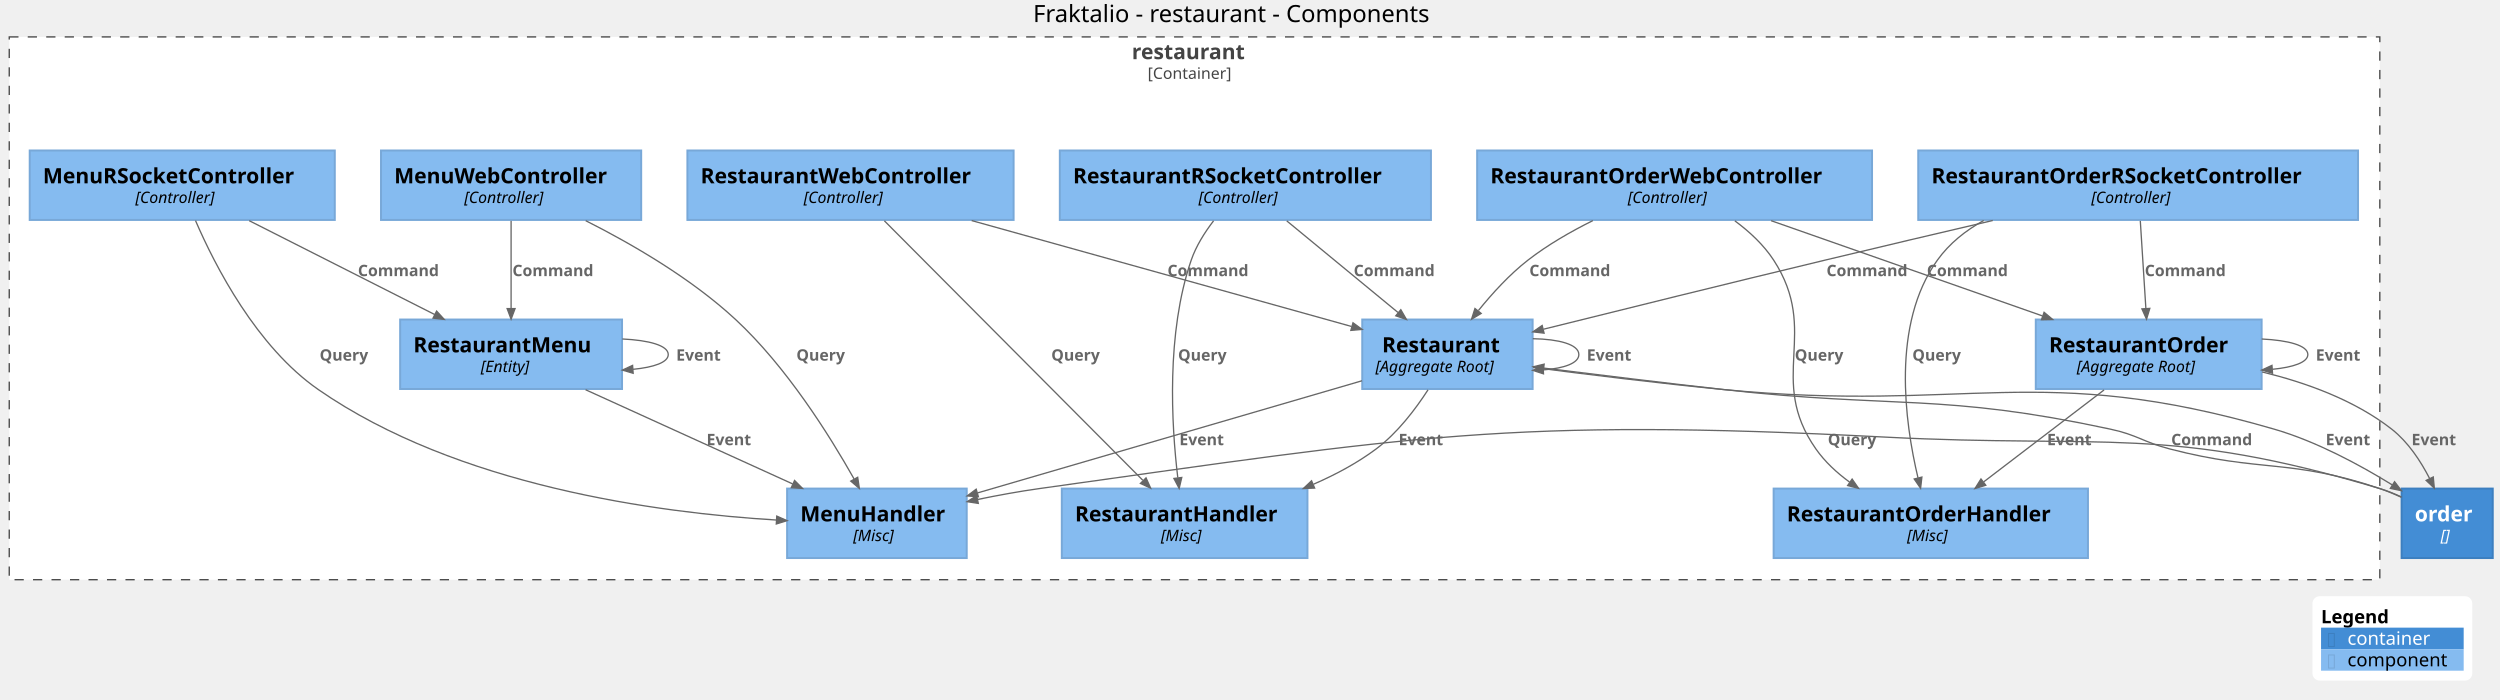
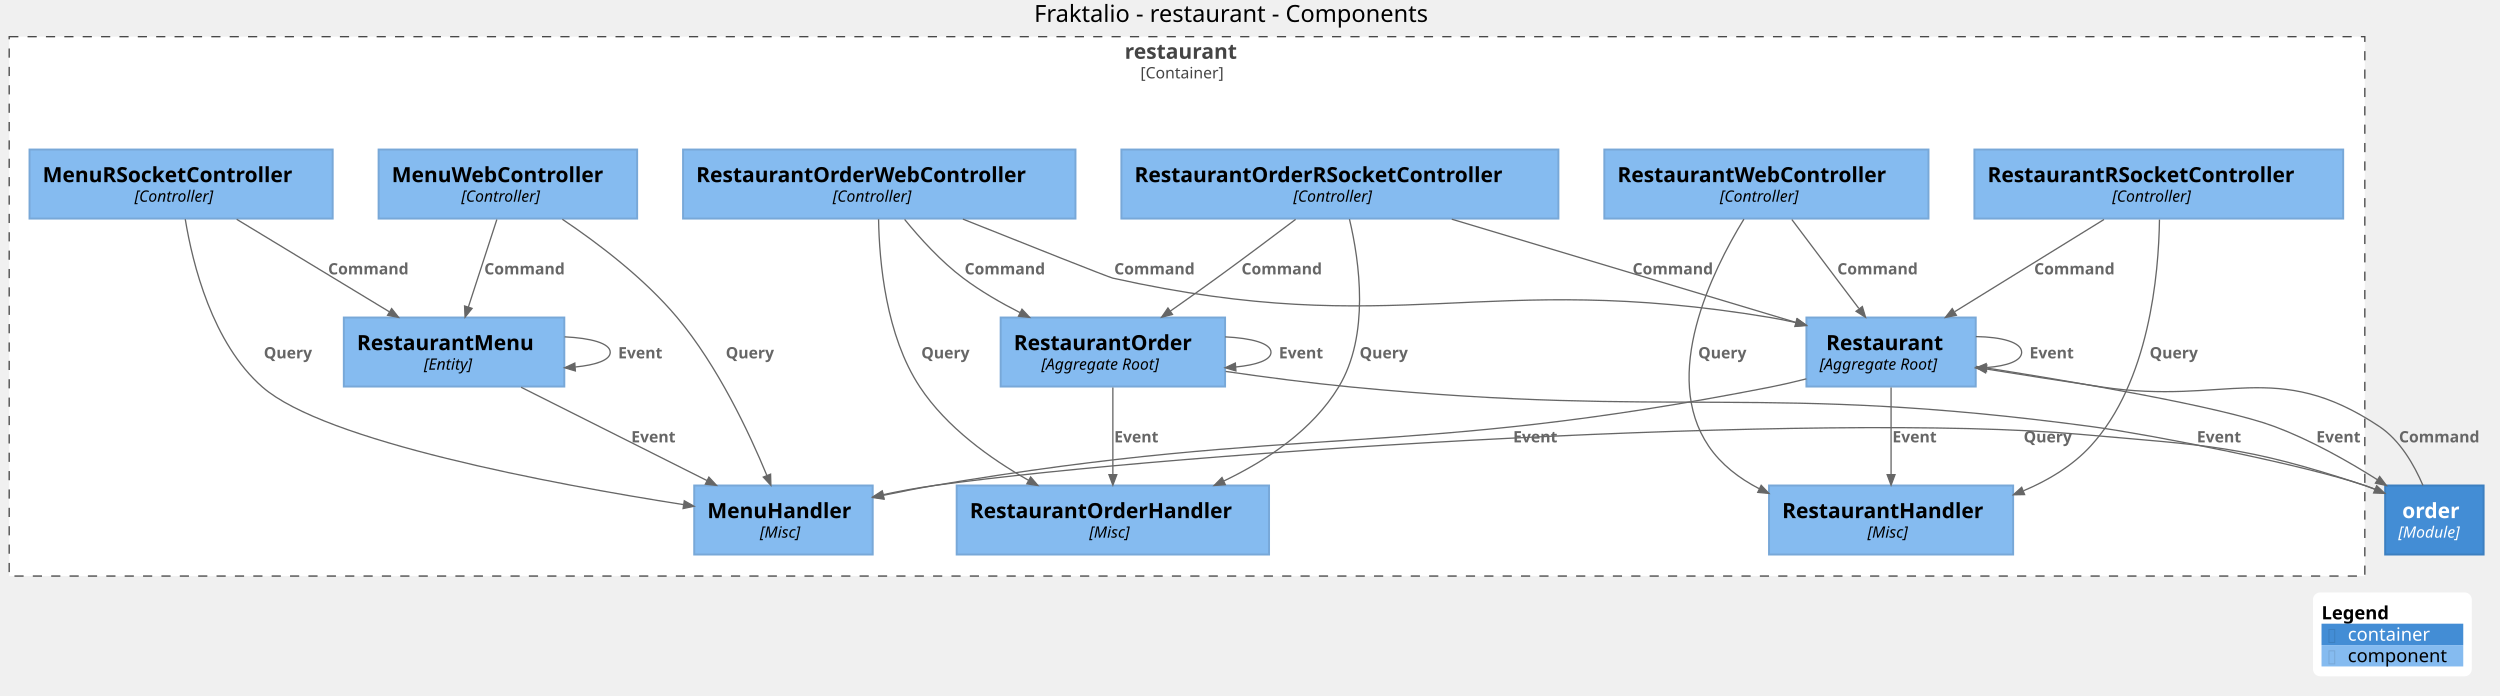
- <svg xmlns="http://www.w3.org/2000/svg" contentScriptType="application/ecmascript" contentStyleType="text/css" height="530px" preserveAspectRatio="none" style="width:1893px;height:530px;background:#FFFFFF;" version="1.1" viewBox="0 0 1893 530" width="1893px" zoomAndPan="magnify">
+ <svg xmlns="http://www.w3.org/2000/svg" contentScriptType="application/ecmascript" contentStyleType="text/css" height="530px" preserveAspectRatio="none" style="width:1905px;height:530px;background:#FFFFFF;" version="1.1" viewBox="0 0 1905 530" width="1905px" zoomAndPan="magnify">
  <defs />
  <g>
-     <text fill="#000000" font-family="sans-serif" font-size="18" lengthAdjust="spacing" textLength="316" x="782.25" y="16.708">Fraktalio - restaurant - Components</text>
+     <text fill="#000000" font-family="sans-serif" font-size="18" lengthAdjust="spacing" textLength="316" x="788" y="16.708">Fraktalio - restaurant - Components</text>
    <rect fill="#FFFFFF" height="411" style="stroke:#444444;stroke-width:1.0;stroke-dasharray:7.0,7.0;" width="1795" x="7" y="27.953" />
    <text fill="#444444" font-family="sans-serif" font-size="16" font-weight="bold" lengthAdjust="spacing" textLength="95" x="857" y="44.805">restaurant</text>
    <text fill="#444444" font-family="sans-serif" font-size="12" lengthAdjust="spacing" textLength="71" x="869" y="59.717">[Container]</text>
-     <rect fill="#85BBF0" height="52.594" style="stroke:#78A8D8;stroke-width:1.5;" width="168" x="303" y="241.953" />
-     <text fill="#000000" font-family="sans-serif" font-size="16" font-weight="bold" lengthAdjust="spacing" textLength="148" x="313" y="266.805">RestaurantMenu</text>
-     <text fill="#000000" font-family="sans-serif" font-size="12" font-style="italic" lengthAdjust="spacing" textLength="46" x="364" y="281.717">[Entity]</text>
-     <rect fill="#85BBF0" height="52.594" style="stroke:#78A8D8;stroke-width:1.5;" width="129" x="1031.5" y="241.953" />
-     <text fill="#000000" font-family="sans-serif" font-size="16" font-weight="bold" lengthAdjust="spacing" textLength="99" x="1046.5" y="266.805">Restaurant</text>
-     <text fill="#000000" font-family="sans-serif" font-size="12" font-style="italic" lengthAdjust="spacing" textLength="109" x="1041.5" y="281.717">[Aggregate Root]</text>
-     <rect fill="#85BBF0" height="52.594" style="stroke:#78A8D8;stroke-width:1.5;" width="171" x="1541.5" y="241.953" />
-     <text fill="#000000" font-family="sans-serif" font-size="16" font-weight="bold" lengthAdjust="spacing" textLength="151" x="1551.5" y="266.805">RestaurantOrder</text>
-     <text fill="#000000" font-family="sans-serif" font-size="12" font-style="italic" lengthAdjust="spacing" textLength="109" x="1572.5" y="281.717">[Aggregate Root]</text>
-     <rect fill="#85BBF0" height="52.594" style="stroke:#78A8D8;stroke-width:1.5;" width="186" x="804" y="369.953" />
-     <text fill="#000000" font-family="sans-serif" font-size="16" font-weight="bold" lengthAdjust="spacing" textLength="166" x="814" y="394.805">RestaurantHandler</text>
-     <text fill="#000000" font-family="sans-serif" font-size="12" font-style="italic" lengthAdjust="spacing" textLength="36" x="879" y="409.717">[Misc]</text>
-     <rect fill="#85BBF0" height="52.594" style="stroke:#78A8D8;stroke-width:1.5;" width="238" x="1343" y="369.953" />
-     <text fill="#000000" font-family="sans-serif" font-size="16" font-weight="bold" lengthAdjust="spacing" textLength="218" x="1353" y="394.805">RestaurantOrderHandler</text>
-     <text fill="#000000" font-family="sans-serif" font-size="12" font-style="italic" lengthAdjust="spacing" textLength="36" x="1444" y="409.717">[Misc]</text>
-     <rect fill="#85BBF0" height="52.594" style="stroke:#78A8D8;stroke-width:1.5;" width="333" x="1452.5" y="113.953" />
-     <text fill="#000000" font-family="sans-serif" font-size="16" font-weight="bold" lengthAdjust="spacing" textLength="313" x="1462.5" y="138.805">RestaurantOrderRSocketController</text>
-     <text fill="#000000" font-family="sans-serif" font-size="12" font-style="italic" lengthAdjust="spacing" textLength="71" x="1583.5" y="153.717">[Controller]</text>
-     <rect fill="#85BBF0" height="52.594" style="stroke:#78A8D8;stroke-width:1.5;" width="299" x="1118.5" y="113.953" />
-     <text fill="#000000" font-family="sans-serif" font-size="16" font-weight="bold" lengthAdjust="spacing" textLength="279" x="1128.5" y="138.805">RestaurantOrderWebController</text>
-     <text fill="#000000" font-family="sans-serif" font-size="12" font-style="italic" lengthAdjust="spacing" textLength="71" x="1232.5" y="153.717">[Controller]</text>
+     <rect fill="#85BBF0" height="52.594" style="stroke:#78A8D8;stroke-width:1.5;" width="171" x="762.5" y="241.953" />
+     <text fill="#000000" font-family="sans-serif" font-size="16" font-weight="bold" lengthAdjust="spacing" textLength="151" x="772.5" y="266.805">RestaurantOrder</text>
+     <text fill="#000000" font-family="sans-serif" font-size="12" font-style="italic" lengthAdjust="spacing" textLength="109" x="793.5" y="281.717">[Aggregate Root]</text>
+     <rect fill="#85BBF0" height="52.594" style="stroke:#78A8D8;stroke-width:1.5;" width="238" x="729" y="369.953" />
+     <text fill="#000000" font-family="sans-serif" font-size="16" font-weight="bold" lengthAdjust="spacing" textLength="218" x="739" y="394.805">RestaurantOrderHandler</text>
+     <text fill="#000000" font-family="sans-serif" font-size="12" font-style="italic" lengthAdjust="spacing" textLength="36" x="830" y="409.717">[Misc]</text>
+     <rect fill="#85BBF0" height="52.594" style="stroke:#78A8D8;stroke-width:1.5;" width="129" x="1376.5" y="241.953" />
+     <text fill="#000000" font-family="sans-serif" font-size="16" font-weight="bold" lengthAdjust="spacing" textLength="99" x="1391.5" y="266.805">Restaurant</text>
+     <text fill="#000000" font-family="sans-serif" font-size="12" font-style="italic" lengthAdjust="spacing" textLength="109" x="1386.5" y="281.717">[Aggregate Root]</text>
+     <rect fill="#85BBF0" height="52.594" style="stroke:#78A8D8;stroke-width:1.5;" width="186" x="1348" y="369.953" />
+     <text fill="#000000" font-family="sans-serif" font-size="16" font-weight="bold" lengthAdjust="spacing" textLength="166" x="1358" y="394.805">RestaurantHandler</text>
+     <text fill="#000000" font-family="sans-serif" font-size="12" font-style="italic" lengthAdjust="spacing" textLength="36" x="1423" y="409.717">[Misc]</text>
+     <rect fill="#85BBF0" height="52.594" style="stroke:#78A8D8;stroke-width:1.5;" width="136" x="529" y="369.953" />
+     <text fill="#000000" font-family="sans-serif" font-size="16" font-weight="bold" lengthAdjust="spacing" textLength="116" x="539" y="394.805">MenuHandler</text>
+     <text fill="#000000" font-family="sans-serif" font-size="12" font-style="italic" lengthAdjust="spacing" textLength="36" x="579" y="409.717">[Misc]</text>
+     <rect fill="#85BBF0" height="52.594" style="stroke:#78A8D8;stroke-width:1.5;" width="168" x="262" y="241.953" />
+     <text fill="#000000" font-family="sans-serif" font-size="16" font-weight="bold" lengthAdjust="spacing" textLength="148" x="272" y="266.805">RestaurantMenu</text>
+     <text fill="#000000" font-family="sans-serif" font-size="12" font-style="italic" lengthAdjust="spacing" textLength="46" x="323" y="281.717">[Entity]</text>
+     <rect fill="#85BBF0" height="52.594" style="stroke:#78A8D8;stroke-width:1.5;" width="247" x="1222.5" y="113.953" />
+     <text fill="#000000" font-family="sans-serif" font-size="16" font-weight="bold" lengthAdjust="spacing" textLength="227" x="1232.5" y="138.805">RestaurantWebController</text>
+     <text fill="#000000" font-family="sans-serif" font-size="12" font-style="italic" lengthAdjust="spacing" textLength="71" x="1310.5" y="153.717">[Controller]</text>
+     <rect fill="#85BBF0" height="52.594" style="stroke:#78A8D8;stroke-width:1.5;" width="281" x="1504.5" y="113.953" />
+     <text fill="#000000" font-family="sans-serif" font-size="16" font-weight="bold" lengthAdjust="spacing" textLength="261" x="1514.5" y="138.805">RestaurantRSocketController</text>
+     <text fill="#000000" font-family="sans-serif" font-size="12" font-style="italic" lengthAdjust="spacing" textLength="71" x="1609.5" y="153.717">[Controller]</text>
+     <rect fill="#85BBF0" height="52.594" style="stroke:#78A8D8;stroke-width:1.5;" width="197" x="288.5" y="113.953" />
+     <text fill="#000000" font-family="sans-serif" font-size="16" font-weight="bold" lengthAdjust="spacing" textLength="177" x="298.5" y="138.805">MenuWebController</text>
+     <text fill="#000000" font-family="sans-serif" font-size="12" font-style="italic" lengthAdjust="spacing" textLength="71" x="351.5" y="153.717">[Controller]</text>
    <rect fill="#85BBF0" height="52.594" style="stroke:#78A8D8;stroke-width:1.5;" width="231" x="22.5" y="113.953" />
    <text fill="#000000" font-family="sans-serif" font-size="16" font-weight="bold" lengthAdjust="spacing" textLength="211" x="32.5" y="138.805">MenuRSocketController</text>
    <text fill="#000000" font-family="sans-serif" font-size="12" font-style="italic" lengthAdjust="spacing" textLength="71" x="102.5" y="153.717">[Controller]</text>
-     <rect fill="#85BBF0" height="52.594" style="stroke:#78A8D8;stroke-width:1.5;" width="197" x="288.5" y="113.953" />
-     <text fill="#000000" font-family="sans-serif" font-size="16" font-weight="bold" lengthAdjust="spacing" textLength="177" x="298.5" y="138.805">MenuWebController</text>
-     <text fill="#000000" font-family="sans-serif" font-size="12" font-style="italic" lengthAdjust="spacing" textLength="71" x="351.5" y="153.717">[Controller]</text>
-     <rect fill="#85BBF0" height="52.594" style="stroke:#78A8D8;stroke-width:1.5;" width="281" x="802.5" y="113.953" />
-     <text fill="#000000" font-family="sans-serif" font-size="16" font-weight="bold" lengthAdjust="spacing" textLength="261" x="812.5" y="138.805">RestaurantRSocketController</text>
-     <text fill="#000000" font-family="sans-serif" font-size="12" font-style="italic" lengthAdjust="spacing" textLength="71" x="907.5" y="153.717">[Controller]</text>
-     <rect fill="#85BBF0" height="52.594" style="stroke:#78A8D8;stroke-width:1.5;" width="247" x="520.5" y="113.953" />
-     <text fill="#000000" font-family="sans-serif" font-size="16" font-weight="bold" lengthAdjust="spacing" textLength="227" x="530.5" y="138.805">RestaurantWebController</text>
-     <text fill="#000000" font-family="sans-serif" font-size="12" font-style="italic" lengthAdjust="spacing" textLength="71" x="608.5" y="153.717">[Controller]</text>
-     <rect fill="#85BBF0" height="52.594" style="stroke:#78A8D8;stroke-width:1.5;" width="136" x="596" y="369.953" />
-     <text fill="#000000" font-family="sans-serif" font-size="16" font-weight="bold" lengthAdjust="spacing" textLength="116" x="606" y="394.805">MenuHandler</text>
-     <text fill="#000000" font-family="sans-serif" font-size="12" font-style="italic" lengthAdjust="spacing" textLength="36" x="646" y="409.717">[Misc]</text>
-     <rect fill="#438DD5" height="52.594" style="stroke:#3C7FC0;stroke-width:1.5;" width="69" x="1818.5" y="369.953" />
-     <text fill="#FFFFFF" font-family="sans-serif" font-size="16" font-weight="bold" lengthAdjust="spacing" textLength="49" x="1828.5" y="394.805">order</text>
-     <text fill="#FFFFFF" font-family="sans-serif" font-size="12" font-style="italic" lengthAdjust="spacing" textLength="10" x="1848" y="409.717">[]</text>
-     <path d="M471.23,256.673 C491.22,257.623 506,261.543 506,268.453 C506,274.393 495.08,278.123 479.33,279.653 " fill="none" id="Fraktalio.restaurant.RestaurantMenu-to-Fraktalio.restaurant.RestaurantMenu" style="stroke:#666666;stroke-width:1.0;" />
-     <polygon fill="#666666" points="471.23,280.233,479.424,282.653,478.995,276.669,471.23,280.233" style="stroke:#666666;stroke-width:1.0;" />
-     <text fill="#666666" font-family="sans-serif" font-size="12" font-weight="bold" lengthAdjust="spacing" textLength="39" x="512" y="273.092">Event</text>
-     <path d="M443.39,295.103 C488.89,315.793 552.88,344.913 600.24,366.453 " fill="none" id="Fraktalio.restaurant.RestaurantMenu-to-Fraktalio.restaurant.MenuHandler" style="stroke:#666666;stroke-width:1.0;" />
-     <polygon fill="#666666" points="607.69,369.843,601.65,363.8,599.166,369.261,607.69,369.843" style="stroke:#666666;stroke-width:1.0;" />
-     <text fill="#666666" font-family="sans-serif" font-size="12" font-weight="bold" lengthAdjust="spacing" textLength="39" x="535" y="337.092">Event</text>
-     <path d="M1160.87,278.213 C1202.09,283.563 1256.61,290.263 1305,294.953 C1489.95,312.873 1543.57,273.113 1722,324.953 C1753.85,334.203 1786.71,351.923 1811.56,367.273 " fill="none" id="Fraktalio.restaurant.Restaurant-to-Fraktalio.order" style="stroke:#666666;stroke-width:1.0;" />
-     <polygon fill="#666666" points="1818.34,371.533,1813.164,364.735,1809.97,369.815,1818.34,371.533" style="stroke:#666666;stroke-width:1.0;" />
-     <text fill="#666666" font-family="sans-serif" font-size="12" font-weight="bold" lengthAdjust="spacing" textLength="39" x="1761" y="337.092">Event</text>
-     <path d="M1818.43,376.573 C1813.03,374.103 1807.44,371.783 1802,369.953 C1733.85,346.983 1712.6,358.033 1643,339.953 C1622.6,334.653 1618.61,329.383 1598,324.953 C1470.02,297.423 1435.09,309.543 1305,294.953 C1259.8,289.883 1209.16,283.713 1169.06,278.723 " fill="none" id="Fraktalio.order-to-Fraktalio.restaurant.Restaurant" style="stroke:#666666;stroke-width:1.0;" />
-     <polygon fill="#666666" points="1160.92,277.703,1168.483,281.679,1169.232,275.726,1160.92,277.703" style="stroke:#666666;stroke-width:1.0;" />
-     <text fill="#666666" font-family="sans-serif" font-size="12" font-weight="bold" lengthAdjust="spacing" textLength="69" x="1644" y="337.092">Command</text>
-     <path d="M1712.85,281.633 C1746.11,289.673 1782.87,302.973 1811,324.953 C1823.41,334.653 1832.93,349.113 1839.75,362.423 " fill="none" id="Fraktalio.restaurant.RestaurantOrder-to-Fraktalio.order" style="stroke:#666666;stroke-width:1.0;" />
-     <polygon fill="#666666" points="1843.26,369.663,1842.474,361.155,1837.074,363.77,1843.26,369.663" style="stroke:#666666;stroke-width:1.0;" />
-     <text fill="#666666" font-family="sans-serif" font-size="12" font-weight="bold" lengthAdjust="spacing" textLength="39" x="1826" y="337.092">Event</text>
-     <path d="M1712.56,256.693 C1732.67,257.653 1747.5,261.573 1747.5,268.453 C1747.5,274.363 1736.55,278.083 1720.71,279.633 " fill="none" id="Fraktalio.restaurant.RestaurantOrder-to-Fraktalio.restaurant.RestaurantOrder" style="stroke:#666666;stroke-width:1.0;" />
-     <polygon fill="#666666" points="1712.56,280.213,1720.754,282.633,1720.325,276.649,1712.56,280.213" style="stroke:#666666;stroke-width:1.0;" />
-     <text fill="#666666" font-family="sans-serif" font-size="12" font-weight="bold" lengthAdjust="spacing" textLength="39" x="1753.5" y="273.092">Event</text>
-     <path d="M1593.21,295.253 C1566.76,315.453 1529.91,343.593 1501.99,364.913 " fill="none" id="Fraktalio.restaurant.RestaurantOrder-to-Fraktalio.restaurant.RestaurantOrderHandler" style="stroke:#666666;stroke-width:1.0;" />
-     <polygon fill="#666666" points="1495.46,369.903,1503.638,367.43,1499.995,362.662,1495.46,369.903" style="stroke:#666666;stroke-width:1.0;" />
-     <text fill="#666666" font-family="sans-serif" font-size="12" font-weight="bold" lengthAdjust="spacing" textLength="39" x="1550" y="337.092">Event</text>
-     <path d="M1508.91,166.953 C1468.92,176.293 1423.4,187.003 1382,196.953 C1309.34,214.413 1226.45,234.913 1168.67,249.293 " fill="none" id="Fraktalio.restaurant.RestaurantOrderRSocketController-to-Fraktalio.restaurant.Restaurant" style="stroke:#666666;stroke-width:1.0;" />
-     <polygon fill="#666666" points="1160.69,251.283,1169.178,252.264,1167.73,246.442,1160.69,251.283" style="stroke:#666666;stroke-width:1.0;" />
-     <text fill="#666666" font-family="sans-serif" font-size="12" font-weight="bold" lengthAdjust="spacing" textLength="69" x="1383" y="209.092">Command</text>
-     <path d="M1081.3,295.163 C1071.73,309.973 1058.06,327.963 1042,339.953 C1027.77,350.583 1011.25,359.413 994.57,366.673 " fill="none" id="Fraktalio.restaurant.Restaurant-to-Fraktalio.restaurant.RestaurantHandler" style="stroke:#666666;stroke-width:1.0;" />
-     <polygon fill="#666666" points="986.9,369.903,995.438,369.573,993.115,364.041,986.9,369.903" style="stroke:#666666;stroke-width:1.0;" />
-     <text fill="#666666" font-family="sans-serif" font-size="12" font-weight="bold" lengthAdjust="spacing" textLength="39" x="1059" y="337.092">Event</text>
-     <path d="M1206.1,167.043 C1189.36,175.353 1171.8,185.453 1157,196.953 C1143.07,207.773 1129.94,222.163 1119.46,235.123 " fill="none" id="Fraktalio.restaurant.RestaurantOrderWebController-to-Fraktalio.restaurant.Restaurant" style="stroke:#666666;stroke-width:1.0;" />
-     <polygon fill="#666666" points="1114.23,241.733,1121.544,237.317,1116.837,233.597,1114.23,241.733" style="stroke:#666666;stroke-width:1.0;" />
-     <text fill="#666666" font-family="sans-serif" font-size="12" font-weight="bold" lengthAdjust="spacing" textLength="69" x="1158" y="209.092">Command</text>
-     <path d="M188.69,167.103 C229.42,187.713 286.64,216.673 329.16,238.183 " fill="none" id="Fraktalio.restaurant.MenuRSocketController-to-Fraktalio.restaurant.RestaurantMenu" style="stroke:#666666;stroke-width:1.0;" />
-     <polygon fill="#666666" points="336.38,241.843,330.601,235.55,327.888,240.901,336.38,241.843" style="stroke:#666666;stroke-width:1.0;" />
-     <text fill="#666666" font-family="sans-serif" font-size="12" font-weight="bold" lengthAdjust="spacing" textLength="69" x="271" y="209.092">Command</text>
-     <path d="M387,167.253 C387,186.363 387,212.593 387,233.413 " fill="none" id="Fraktalio.restaurant.MenuWebController-to-Fraktalio.restaurant.RestaurantMenu" style="stroke:#666666;stroke-width:1.0;" />
-     <polygon fill="#666666" points="387,241.683,390,233.683,384,233.683,387,241.683" style="stroke:#666666;stroke-width:1.0;" />
-     <text fill="#666666" font-family="sans-serif" font-size="12" font-weight="bold" lengthAdjust="spacing" textLength="69" x="388" y="209.092">Command</text>
-     <path d="M1160.6,256.473 C1180.19,256.773 1195.5,260.763 1195.5,268.453 C1195.5,275.003 1184.4,278.863 1169,280.053 " fill="none" id="Fraktalio.restaurant.Restaurant-to-Fraktalio.restaurant.Restaurant" style="stroke:#666666;stroke-width:1.0;" />
-     <polygon fill="#666666" points="1160.6,280.433,1168.726,283.073,1168.458,277.079,1160.6,280.433" style="stroke:#666666;stroke-width:1.0;" />
-     <text fill="#666666" font-family="sans-serif" font-size="12" font-weight="bold" lengthAdjust="spacing" textLength="39" x="1201.5" y="273.092">Event</text>
-     <path d="M974.33,167.253 C998.75,187.363 1032.74,215.353 1058.59,236.643 " fill="none" id="Fraktalio.restaurant.RestaurantRSocketController-to-Fraktalio.restaurant.Restaurant" style="stroke:#666666;stroke-width:1.0;" />
-     <polygon fill="#666666" points="1064.97,241.903,1060.704,234.5,1056.888,239.131,1064.97,241.903" style="stroke:#666666;stroke-width:1.0;" />
-     <text fill="#666666" font-family="sans-serif" font-size="12" font-weight="bold" lengthAdjust="spacing" textLength="69" x="1025" y="209.092">Command</text>
-     <path d="M735.74,167.023 C820.69,190.703 945.33,225.453 1023.5,247.243 " fill="none" id="Fraktalio.restaurant.RestaurantWebController-to-Fraktalio.restaurant.Restaurant" style="stroke:#666666;stroke-width:1.0;" />
-     <polygon fill="#666666" points="1031.39,249.443,1024.493,244.4,1022.878,250.178,1031.39,249.443" style="stroke:#666666;stroke-width:1.0;" />
-     <text fill="#666666" font-family="sans-serif" font-size="12" font-weight="bold" lengthAdjust="spacing" textLength="69" x="884" y="209.092">Command</text>
-     <path d="M1620.64,167.253 C1621.86,186.453 1623.53,212.823 1624.86,233.693 " fill="none" id="Fraktalio.restaurant.RestaurantOrderRSocketController-to-Fraktalio.restaurant.RestaurantOrder" style="stroke:#666666;stroke-width:1.0;" />
-     <polygon fill="#666666" points="1625.36,241.683,1627.84,233.507,1621.852,233.893,1625.36,241.683" style="stroke:#666666;stroke-width:1.0;" />
-     <text fill="#666666" font-family="sans-serif" font-size="12" font-weight="bold" lengthAdjust="spacing" textLength="69" x="1624" y="209.092">Command</text>
-     <path d="M1341.08,167.103 C1400.75,188.043 1484.97,217.603 1546.55,239.223 " fill="none" id="Fraktalio.restaurant.RestaurantOrderWebController-to-Fraktalio.restaurant.RestaurantOrder" style="stroke:#666666;stroke-width:1.0;" />
-     <polygon fill="#666666" points="1554.33,241.943,1547.778,236.459,1545.788,242.12,1554.33,241.943" style="stroke:#666666;stroke-width:1.0;" />
-     <text fill="#666666" font-family="sans-serif" font-size="12" font-weight="bold" lengthAdjust="spacing" textLength="69" x="1459" y="209.092">Command</text>
-     <path d="M1818.33,376.273 C1813,373.803 1807.45,371.583 1802,369.953 C1641.5,321.813 1594.34,339.633 1427,330.953 C1142.41,316.193 1069.23,330.533 787,369.953 C771.8,372.073 755.68,375.033 740.29,378.193 " fill="none" id="Fraktalio.order-to-Fraktalio.restaurant.MenuHandler" style="stroke:#666666;stroke-width:1.0;" />
-     <polygon fill="#666666" points="732.32,379.873,740.765,381.169,739.535,375.297,732.32,379.873" style="stroke:#666666;stroke-width:1.0;" />
-     <text fill="#666666" font-family="sans-serif" font-size="12" font-weight="bold" lengthAdjust="spacing" textLength="42" x="1384" y="337.092">Query</text>
-     <path d="M1031.33,288.313 C953.46,311.033 822.86,349.123 740.18,373.233 " fill="none" id="Fraktalio.restaurant.Restaurant-to-Fraktalio.restaurant.MenuHandler" style="stroke:#666666;stroke-width:1.0;" />
-     <polygon fill="#666666" points="732.33,375.523,740.85,376.162,739.169,370.402,732.33,375.523" style="stroke:#666666;stroke-width:1.0;" />
-     <text fill="#666666" font-family="sans-serif" font-size="12" font-weight="bold" lengthAdjust="spacing" textLength="39" x="893" y="337.092">Event</text>
-     <path d="M148.04,167.033 C162.96,201.593 194.33,262.573 241,294.953 C346.2,367.943 497.71,388.323 587.97,393.773 " fill="none" id="Fraktalio.restaurant.MenuRSocketController-to-Fraktalio.restaurant.MenuHandler" style="stroke:#666666;stroke-width:1.0;" />
-     <polygon fill="#666666" points="595.97,394.233,588.154,390.781,587.812,396.771,595.97,394.233" style="stroke:#666666;stroke-width:1.0;" />
-     <text fill="#666666" font-family="sans-serif" font-size="12" font-weight="bold" lengthAdjust="spacing" textLength="42" x="242" y="273.092">Query</text>
-     <path d="M443.48,167.083 C478.66,184.833 523.45,210.823 557,241.953 C595.41,277.593 627.9,329.263 646.68,362.613 " fill="none" id="Fraktalio.restaurant.MenuWebController-to-Fraktalio.restaurant.MenuHandler" style="stroke:#666666;stroke-width:1.0;" />
-     <polygon fill="#666666" points="650.7,369.843,649.44,361.392,644.194,364.305,650.7,369.843" style="stroke:#666666;stroke-width:1.0;" />
-     <text fill="#666666" font-family="sans-serif" font-size="12" font-weight="bold" lengthAdjust="spacing" textLength="42" x="603" y="273.092">Query</text>
-     <path d="M918.92,167.203 C912.16,175.993 905.66,186.303 902,196.953 C883.03,252.203 886.98,321.273 891.82,361.673 " fill="none" id="Fraktalio.restaurant.RestaurantRSocketController-to-Fraktalio.restaurant.RestaurantHandler" style="stroke:#666666;stroke-width:1.0;" />
-     <polygon fill="#666666" points="892.86,369.843,894.835,361.531,888.883,362.281,892.86,369.843" style="stroke:#666666;stroke-width:1.0;" />
-     <text fill="#666666" font-family="sans-serif" font-size="12" font-weight="bold" lengthAdjust="spacing" textLength="42" x="892" y="273.092">Query</text>
-     <path d="M1313.63,167.213 C1324.7,175.413 1335.49,185.413 1343,196.953 C1378.52,251.543 1337.61,286.633 1375,339.953 C1381.77,349.603 1390.81,357.963 1400.5,365.053 " fill="none" id="Fraktalio.restaurant.RestaurantOrderWebController-to-Fraktalio.restaurant.RestaurantOrderHandler" style="stroke:#666666;stroke-width:1.0;" />
-     <polygon fill="#666666" points="1407.3,369.763,1402.428,362.744,1399.014,367.678,1407.3,369.763" style="stroke:#666666;stroke-width:1.0;" />
-     <text fill="#666666" font-family="sans-serif" font-size="12" font-weight="bold" lengthAdjust="spacing" textLength="42" x="1359" y="273.092">Query</text>
-     <path d="M669.65,167.203 C716.25,213.983 814.65,312.783 865.34,363.673 " fill="none" id="Fraktalio.restaurant.RestaurantWebController-to-Fraktalio.restaurant.RestaurantHandler" style="stroke:#666666;stroke-width:1.0;" />
-     <polygon fill="#666666" points="871.28,369.633,867.764,361.846,863.511,366.078,871.28,369.633" style="stroke:#666666;stroke-width:1.0;" />
-     <text fill="#666666" font-family="sans-serif" font-size="12" font-weight="bold" lengthAdjust="spacing" textLength="42" x="796" y="273.092">Query</text>
-     <path d="M1502.07,166.953 C1488.39,174.513 1476.1,184.293 1467,196.953 C1432.14,245.483 1442.19,319.293 1452.32,361.903 " fill="none" id="Fraktalio.restaurant.RestaurantOrderRSocketController-to-Fraktalio.restaurant.RestaurantOrderHandler" style="stroke:#666666;stroke-width:1.0;" />
-     <polygon fill="#666666" points="1454.27,369.733,1455.255,361.246,1449.431,362.691,1454.27,369.733" style="stroke:#666666;stroke-width:1.0;" />
-     <text fill="#666666" font-family="sans-serif" font-size="12" font-weight="bold" lengthAdjust="spacing" textLength="42" x="1448" y="273.092">Query</text>
-     <rect fill="#FFFFFF" height="62.891" rx="5" ry="5" style="stroke:#FFFFFF;stroke-width:1.0;" width="120" x="1751.5" y="451.953" />
-     <rect height="16.297" style="stroke:none;stroke-width:1.0;fill:none;" width="108" x="1757.5" y="458.953" />
-     <text fill="#000000" font-family="sans-serif" font-size="14" font-weight="bold" lengthAdjust="spacing" textLength="59" x="1757.5" y="471.948">Legend</text>
-     <text fill="#FFFFFF" font-family="sans-serif" font-size="14" lengthAdjust="spacing" textLength="0" x="1820.5" y="471.948" />
-     <rect fill="#438DD5" height="16.297" style="stroke:none;stroke-width:1.0;" width="108" x="1757.5" y="475.25" />
-     <text fill="#3C7FC0" font-family="sans-serif" font-size="14" lengthAdjust="spacing" textLength="8" x="1761.5" y="488.245">▯</text>
-     <text fill="#FFFFFF" font-family="sans-serif" font-size="14" lengthAdjust="spacing" textLength="0" x="1773.5" y="488.245" />
-     <text fill="#FFFFFF" font-family="sans-serif" font-size="14" lengthAdjust="spacing" textLength="65" x="1777.5" y="488.245">container</text>
-     <text fill="#FFFFFF" font-family="sans-serif" font-size="14" lengthAdjust="spacing" textLength="0" x="1850.5" y="488.245" />
-     <rect fill="#85BBF0" height="16.297" style="stroke:none;stroke-width:1.0;" width="108" x="1757.5" y="491.547" />
-     <text fill="#78A8D8" font-family="sans-serif" font-size="14" lengthAdjust="spacing" textLength="8" x="1761.5" y="504.542">▯</text>
-     <text fill="#FFFFFF" font-family="sans-serif" font-size="14" lengthAdjust="spacing" textLength="0" x="1773.5" y="504.542" />
-     <text fill="#000000" font-family="sans-serif" font-size="14" lengthAdjust="spacing" textLength="80" x="1777.5" y="504.542">component</text>
-     <text fill="#FFFFFF" font-family="sans-serif" font-size="14" lengthAdjust="spacing" textLength="0" x="1865.5" y="504.542" />
-     <line style="stroke:#00000000;stroke-width:1.0;" x1="1757.5" x2="1865.5" y1="458.953" y2="458.953" />
-     <line style="stroke:#00000000;stroke-width:1.0;" x1="1757.5" x2="1865.5" y1="475.25" y2="475.25" />
-     <line style="stroke:#00000000;stroke-width:1.0;" x1="1757.5" x2="1865.5" y1="491.547" y2="491.547" />
-     <line style="stroke:#00000000;stroke-width:1.0;" x1="1757.5" x2="1865.5" y1="507.844" y2="507.844" />
-     <line style="stroke:#00000000;stroke-width:1.0;" x1="1757.5" x2="1757.5" y1="458.953" y2="507.844" />
-     <line style="stroke:#00000000;stroke-width:1.0;" x1="1865.5" x2="1865.5" y1="458.953" y2="507.844" />
+     <rect fill="#85BBF0" height="52.594" style="stroke:#78A8D8;stroke-width:1.5;" width="299" x="520.5" y="113.953" />
+     <text fill="#000000" font-family="sans-serif" font-size="16" font-weight="bold" lengthAdjust="spacing" textLength="279" x="530.5" y="138.805">RestaurantOrderWebController</text>
+     <text fill="#000000" font-family="sans-serif" font-size="12" font-style="italic" lengthAdjust="spacing" textLength="71" x="634.5" y="153.717">[Controller]</text>
+     <rect fill="#85BBF0" height="52.594" style="stroke:#78A8D8;stroke-width:1.5;" width="333" x="854.5" y="113.953" />
+     <text fill="#000000" font-family="sans-serif" font-size="16" font-weight="bold" lengthAdjust="spacing" textLength="313" x="864.5" y="138.805">RestaurantOrderRSocketController</text>
+     <text fill="#000000" font-family="sans-serif" font-size="12" font-style="italic" lengthAdjust="spacing" textLength="71" x="985.5" y="153.717">[Controller]</text>
+     <rect fill="#438DD5" height="52.594" style="stroke:#3C7FC0;stroke-width:1.5;" width="75" x="1817.5" y="369.953" />
+     <text fill="#FFFFFF" font-family="sans-serif" font-size="16" font-weight="bold" lengthAdjust="spacing" textLength="49" x="1830.5" y="394.805">order</text>
+     <text fill="#FFFFFF" font-family="sans-serif" font-size="12" font-style="italic" lengthAdjust="spacing" textLength="55" x="1827.5" y="409.717">[Module]</text>
+     <path d="M933.92,283.033 C964.22,287.413 998.56,291.923 1030,294.953 C1279.42,319.023 1344.62,291.813 1593,324.953 C1640.09,331.233 1757.06,354.543 1802,369.953 C1804.51,370.813 1807.06,371.763 1809.61,372.773 " fill="none" id="Fraktalio.restaurant.RestaurantOrder-to-Fraktalio.order" style="stroke:#666666;stroke-width:1.0;" />
+     <polygon fill="#666666" points="1817.24,375.963,1811.015,370.111,1808.702,375.647,1817.24,375.963" style="stroke:#666666;stroke-width:1.0;" />
+     <text fill="#666666" font-family="sans-serif" font-size="12" font-weight="bold" lengthAdjust="spacing" textLength="39" x="1674" y="337.092">Event</text>
+     <path d="M848,295.253 C848,314.363 848,340.593 848,361.413 " fill="none" id="Fraktalio.restaurant.RestaurantOrder-to-Fraktalio.restaurant.RestaurantOrderHandler" style="stroke:#666666;stroke-width:1.0;" />
+     <polygon fill="#666666" points="848,369.683,851,361.683,845,361.683,848,369.683" style="stroke:#666666;stroke-width:1.0;" />
+     <text fill="#666666" font-family="sans-serif" font-size="12" font-weight="bold" lengthAdjust="spacing" textLength="39" x="849" y="337.092">Event</text>
+     <path d="M933.56,256.693 C953.67,257.653 968.5,261.573 968.5,268.453 C968.5,274.363 957.55,278.083 941.71,279.633 " fill="none" id="Fraktalio.restaurant.RestaurantOrder-to-Fraktalio.restaurant.RestaurantOrder" style="stroke:#666666;stroke-width:1.0;" />
+     <polygon fill="#666666" points="933.56,280.213,941.754,282.633,941.325,276.649,933.56,280.213" style="stroke:#666666;stroke-width:1.0;" />
+     <text fill="#666666" font-family="sans-serif" font-size="12" font-weight="bold" lengthAdjust="spacing" textLength="39" x="974.5" y="273.092">Event</text>
+     <path d="M1441,295.253 C1441,314.363 1441,340.593 1441,361.413 " fill="none" id="Fraktalio.restaurant.Restaurant-to-Fraktalio.restaurant.RestaurantHandler" style="stroke:#666666;stroke-width:1.0;" />
+     <polygon fill="#666666" points="1441,369.683,1444,361.683,1438,361.683,1441,369.683" style="stroke:#666666;stroke-width:1.0;" />
+     <text fill="#666666" font-family="sans-serif" font-size="12" font-weight="bold" lengthAdjust="spacing" textLength="39" x="1442" y="337.092">Event</text>
+     <path d="M1505.6,256.473 C1525.19,256.773 1540.5,260.763 1540.5,268.453 C1540.5,275.003 1529.4,278.863 1514,280.053 " fill="none" id="Fraktalio.restaurant.Restaurant-to-Fraktalio.restaurant.Restaurant" style="stroke:#666666;stroke-width:1.0;" />
+     <polygon fill="#666666" points="1505.6,280.433,1513.726,283.073,1513.458,277.079,1505.6,280.433" style="stroke:#666666;stroke-width:1.0;" />
+     <text fill="#666666" font-family="sans-serif" font-size="12" font-weight="bold" lengthAdjust="spacing" textLength="39" x="1546.5" y="273.092">Event</text>
+     <path d="M1376.46,288.683 C1367.29,291.023 1357.95,293.193 1349,294.953 C1069.27,349.853 993.07,322.373 712,369.953 C699.39,372.083 686.08,374.703 673.17,377.433 " fill="none" id="Fraktalio.restaurant.Restaurant-to-Fraktalio.restaurant.MenuHandler" style="stroke:#666666;stroke-width:1.0;" />
+     <polygon fill="#666666" points="665.19,379.143,673.642,380.392,672.379,374.526,665.19,379.143" style="stroke:#666666;stroke-width:1.0;" />
+     <text fill="#666666" font-family="sans-serif" font-size="12" font-weight="bold" lengthAdjust="spacing" textLength="39" x="1153" y="337.092">Event</text>
+     <path d="M430.23,256.673 C450.22,257.623 465,261.543 465,268.453 C465,274.393 454.08,278.123 438.33,279.653 " fill="none" id="Fraktalio.restaurant.RestaurantMenu-to-Fraktalio.restaurant.RestaurantMenu" style="stroke:#666666;stroke-width:1.0;" />
+     <polygon fill="#666666" points="430.23,280.233,438.424,282.653,437.995,276.669,430.23,280.233" style="stroke:#666666;stroke-width:1.0;" />
+     <text fill="#666666" font-family="sans-serif" font-size="12" font-weight="bold" lengthAdjust="spacing" textLength="39" x="471" y="273.092">Event</text>
+     <path d="M397.1,295.103 C438.15,315.713 495.83,344.673 538.69,366.183 " fill="none" id="Fraktalio.restaurant.RestaurantMenu-to-Fraktalio.restaurant.MenuHandler" style="stroke:#666666;stroke-width:1.0;" />
+     <polygon fill="#666666" points="545.98,369.843,540.171,363.577,537.484,368.942,545.98,369.843" style="stroke:#666666;stroke-width:1.0;" />
+     <text fill="#666666" font-family="sans-serif" font-size="12" font-weight="bold" lengthAdjust="spacing" textLength="39" x="481" y="337.092">Event</text>
+     <path d="M1505.74,279.163 C1578.64,290.553 1692.25,309.803 1733,324.953 C1760.53,335.193 1789.08,351.333 1811.63,365.593 " fill="none" id="Fraktalio.restaurant.Restaurant-to-Fraktalio.order" style="stroke:#666666;stroke-width:1.0;" />
+     <polygon fill="#666666" points="1818.43,369.943,1813.308,363.104,1810.074,368.159,1818.43,369.943" style="stroke:#666666;stroke-width:1.0;" />
+     <text fill="#666666" font-family="sans-serif" font-size="12" font-weight="bold" lengthAdjust="spacing" textLength="39" x="1765" y="337.092">Event</text>
+     <path d="M1846.3,369.893 C1839.65,354.353 1828.89,335.533 1813,324.953 C1734.15,272.463 1695.67,309.033 1602,294.953 C1573.09,290.613 1541.3,285.623 1513.65,281.213 " fill="none" id="Fraktalio.order-to-Fraktalio.restaurant.Restaurant" style="stroke:#666666;stroke-width:1.0;" />
+     <polygon fill="#666666" points="1505.59,279.923,1513.012,284.156,1513.965,278.232,1505.59,279.923" style="stroke:#666666;stroke-width:1.0;" />
+     <text fill="#666666" font-family="sans-serif" font-size="12" font-weight="bold" lengthAdjust="spacing" textLength="69" x="1828" y="337.092">Command</text>
+     <path d="M1365.36,167.253 C1375.39,180.603 1387.84,197.163 1399,211.953 C1404.63,219.413 1410.69,227.433 1416.4,234.983 " fill="none" id="Fraktalio.restaurant.RestaurantWebController-to-Fraktalio.restaurant.Restaurant" style="stroke:#666666;stroke-width:1.0;" />
+     <polygon fill="#666666" points="1421.54,241.773,1419.099,233.585,1414.317,237.209,1421.54,241.773" style="stroke:#666666;stroke-width:1.0;" />
+     <text fill="#666666" font-family="sans-serif" font-size="12" font-weight="bold" lengthAdjust="spacing" textLength="69" x="1400" y="209.092">Command</text>
+     <path d="M1603.23,167.253 C1570.25,187.623 1524.19,216.073 1489.57,237.453 " fill="none" id="Fraktalio.restaurant.RestaurantRSocketController-to-Fraktalio.restaurant.Restaurant" style="stroke:#666666;stroke-width:1.0;" />
+     <polygon fill="#666666" points="1482.37,241.903,1490.752,240.247,1487.596,235.144,1482.37,241.903" style="stroke:#666666;stroke-width:1.0;" />
+     <text fill="#666666" font-family="sans-serif" font-size="12" font-weight="bold" lengthAdjust="spacing" textLength="69" x="1550" y="209.092">Command</text>
+     <path d="M378.6,167.253 C372.33,186.533 363.7,213.053 356.89,233.973 " fill="none" id="Fraktalio.restaurant.MenuWebController-to-Fraktalio.restaurant.RestaurantMenu" style="stroke:#666666;stroke-width:1.0;" />
+     <polygon fill="#666666" points="354.38,241.683,359.707,235.003,354.001,233.148,354.38,241.683" style="stroke:#666666;stroke-width:1.0;" />
+     <text fill="#666666" font-family="sans-serif" font-size="12" font-weight="bold" lengthAdjust="spacing" textLength="69" x="369" y="209.092">Command</text>
+     <path d="M180.34,167.103 C214.08,187.543 261.38,216.193 296.8,237.653 " fill="none" id="Fraktalio.restaurant.MenuRSocketController-to-Fraktalio.restaurant.RestaurantMenu" style="stroke:#666666;stroke-width:1.0;" />
+     <polygon fill="#666666" points="303.72,241.843,298.43,235.134,295.323,240.266,303.72,241.843" style="stroke:#666666;stroke-width:1.0;" />
+     <text fill="#666666" font-family="sans-serif" font-size="12" font-weight="bold" lengthAdjust="spacing" textLength="69" x="250" y="209.092">Command</text>
+     <path d="M733.72,166.963 C783.56,186.863 844.94,211.273 848,211.953 C1065.76,260.293 1128.97,205.293 1349,241.953 C1355.27,242.993 1361.72,244.303 1368.16,245.763 " fill="none" id="Fraktalio.restaurant.RestaurantOrderWebController-to-Fraktalio.restaurant.Restaurant" style="stroke:#666666;stroke-width:1.0;" />
+     <polygon fill="#666666" points="1376.29,247.683,1369.196,242.921,1367.814,248.76,1376.29,247.683" style="stroke:#666666;stroke-width:1.0;" />
+     <text fill="#666666" font-family="sans-serif" font-size="12" font-weight="bold" lengthAdjust="spacing" textLength="69" x="849" y="209.092">Command</text>
+     <path d="M1106.25,167.023 C1183.4,190.173 1295.79,223.893 1368.66,245.753 " fill="none" id="Fraktalio.restaurant.RestaurantOrderRSocketController-to-Fraktalio.restaurant.Restaurant" style="stroke:#666666;stroke-width:1.0;" />
+     <polygon fill="#666666" points="1376.47,248.093,1369.671,242.918,1367.945,248.665,1376.47,248.093" style="stroke:#666666;stroke-width:1.0;" />
+     <text fill="#666666" font-family="sans-serif" font-size="12" font-weight="bold" lengthAdjust="spacing" textLength="69" x="1244" y="209.092">Command</text>
+     <path d="M689.3,167.183 C701.07,181.633 717.07,199.263 734,211.953 C747.17,221.823 762.37,230.663 777.29,238.233 " fill="none" id="Fraktalio.restaurant.RestaurantOrderWebController-to-Fraktalio.restaurant.RestaurantOrder" style="stroke:#666666;stroke-width:1.0;" />
+     <polygon fill="#666666" points="784.58,241.843,778.746,235.601,776.08,240.976,784.58,241.843" style="stroke:#666666;stroke-width:1.0;" />
+     <text fill="#666666" font-family="sans-serif" font-size="12" font-weight="bold" lengthAdjust="spacing" textLength="69" x="735" y="209.092">Command</text>
+     <path d="M987.25,167.163 C969.43,180.633 947.14,197.333 927,211.953 C915.66,220.183 903.3,228.963 891.8,237.043 " fill="none" id="Fraktalio.restaurant.RestaurantOrderRSocketController-to-Fraktalio.restaurant.RestaurantOrder" style="stroke:#666666;stroke-width:1.0;" />
+     <polygon fill="#666666" points="885.14,241.713,893.415,239.587,889.977,234.67,885.14,241.713" style="stroke:#666666;stroke-width:1.0;" />
+     <text fill="#666666" font-family="sans-serif" font-size="12" font-weight="bold" lengthAdjust="spacing" textLength="69" x="946" y="209.092">Command</text>
+     <path d="M1028.29,166.963 C1035.96,199.293 1043.9,255.533 1020,294.953 C1000.24,327.533 965.64,350.683 932.62,366.483 " fill="none" id="Fraktalio.restaurant.RestaurantOrderRSocketController-to-Fraktalio.restaurant.RestaurantOrderHandler" style="stroke:#666666;stroke-width:1.0;" />
+     <polygon fill="#666666" points="925.17,369.953,933.689,369.303,931.161,363.862,925.17,369.953" style="stroke:#666666;stroke-width:1.0;" />
+     <text fill="#666666" font-family="sans-serif" font-size="12" font-weight="bold" lengthAdjust="spacing" textLength="42" x="1036" y="273.092">Query</text>
+     <path d="M669.47,167.033 C670,199.433 675.02,255.743 701,294.953 C721.24,325.493 754.23,349.293 783.85,366.053 " fill="none" id="Fraktalio.restaurant.RestaurantOrderWebController-to-Fraktalio.restaurant.RestaurantOrderHandler" style="stroke:#666666;stroke-width:1.0;" />
+     <polygon fill="#666666" points="790.89,369.943,785.341,363.446,782.437,368.697,790.89,369.943" style="stroke:#666666;stroke-width:1.0;" />
+     <text fill="#666666" font-family="sans-serif" font-size="12" font-weight="bold" lengthAdjust="spacing" textLength="42" x="702" y="273.092">Query</text>
+     <path d="M1328.87,166.963 C1304.24,207.163 1265.57,286.183 1302,339.953 C1311.52,354.003 1325.23,364.493 1340.37,372.333 " fill="none" id="Fraktalio.restaurant.RestaurantWebController-to-Fraktalio.restaurant.RestaurantHandler" style="stroke:#666666;stroke-width:1.0;" />
+     <polygon fill="#666666" points="1347.91,375.973,1342.017,369.787,1339.402,375.187,1347.91,375.973" style="stroke:#666666;stroke-width:1.0;" />
+     <text fill="#666666" font-family="sans-serif" font-size="12" font-weight="bold" lengthAdjust="spacing" textLength="42" x="1294" y="273.092">Query</text>
+     <path d="M1645.52,167.263 C1644.95,208.943 1637.75,291.323 1593,339.953 C1579.15,355.013 1560.87,365.993 1541.81,374.003 " fill="none" id="Fraktalio.restaurant.RestaurantRSocketController-to-Fraktalio.restaurant.RestaurantHandler" style="stroke:#666666;stroke-width:1.0;" />
+     <polygon fill="#666666" points="1534.19,377.033,1542.732,376.862,1540.513,371.287,1534.19,377.033" style="stroke:#666666;stroke-width:1.0;" />
+     <text fill="#666666" font-family="sans-serif" font-size="12" font-weight="bold" lengthAdjust="spacing" textLength="42" x="1638" y="273.092">Query</text>
+     <path d="M428.52,167.083 C455.84,185.453 491.03,212.133 516,241.953 C546.9,278.843 570.77,329.443 584.35,362.293 " fill="none" id="Fraktalio.restaurant.MenuWebController-to-Fraktalio.restaurant.MenuHandler" style="stroke:#666666;stroke-width:1.0;" />
+     <polygon fill="#666666" points="587.42,369.833,587.186,361.292,581.628,363.552,587.42,369.833" style="stroke:#666666;stroke-width:1.0;" />
+     <text fill="#666666" font-family="sans-serif" font-size="12" font-weight="bold" lengthAdjust="spacing" textLength="42" x="553" y="273.092">Query</text>
+     <path d="M1817.34,376.003 C1812.28,373.733 1807.08,371.643 1802,369.953 C1709.01,339.063 1682.6,339.653 1585,330.953 C1391.57,313.713 904.38,343.483 712,369.953 C699.31,371.703 685.96,374.173 673.03,376.913 " fill="none" id="Fraktalio.order-to-Fraktalio.restaurant.MenuHandler" style="stroke:#666666;stroke-width:1.0;" />
+     <polygon fill="#666666" points="665.04,378.653,673.494,379.887,672.221,374.024,665.04,378.653" style="stroke:#666666;stroke-width:1.0;" />
+     <text fill="#666666" font-family="sans-serif" font-size="12" font-weight="bold" lengthAdjust="spacing" textLength="42" x="1542" y="337.092">Query</text>
+     <path d="M141.17,167.023 C146.79,201.273 161.78,261.603 200,294.953 C247.47,336.363 419.43,368.603 520.8,384.523 " fill="none" id="Fraktalio.restaurant.MenuRSocketController-to-Fraktalio.restaurant.MenuHandler" style="stroke:#666666;stroke-width:1.0;" />
+     <polygon fill="#666666" points="528.88,385.783,521.436,381.589,520.514,387.518,528.88,385.783" style="stroke:#666666;stroke-width:1.0;" />
+     <text fill="#666666" font-family="sans-serif" font-size="12" font-weight="bold" lengthAdjust="spacing" textLength="42" x="201" y="273.092">Query</text>
+     <rect fill="#FFFFFF" height="62.891" rx="5" ry="5" style="stroke:#FFFFFF;stroke-width:1.0;" width="120" x="1763" y="451.953" />
+     <rect height="16.297" style="stroke:none;stroke-width:1.0;fill:none;" width="108" x="1769" y="458.953" />
+     <text fill="#000000" font-family="sans-serif" font-size="14" font-weight="bold" lengthAdjust="spacing" textLength="59" x="1769" y="471.948">Legend</text>
+     <text fill="#FFFFFF" font-family="sans-serif" font-size="14" lengthAdjust="spacing" textLength="0" x="1832" y="471.948" />
+     <rect fill="#438DD5" height="16.297" style="stroke:none;stroke-width:1.0;" width="108" x="1769" y="475.25" />
+     <text fill="#3C7FC0" font-family="sans-serif" font-size="14" lengthAdjust="spacing" textLength="8" x="1773" y="488.245">▯</text>
+     <text fill="#FFFFFF" font-family="sans-serif" font-size="14" lengthAdjust="spacing" textLength="0" x="1785" y="488.245" />
+     <text fill="#FFFFFF" font-family="sans-serif" font-size="14" lengthAdjust="spacing" textLength="65" x="1789" y="488.245">container</text>
+     <text fill="#FFFFFF" font-family="sans-serif" font-size="14" lengthAdjust="spacing" textLength="0" x="1862" y="488.245" />
+     <rect fill="#85BBF0" height="16.297" style="stroke:none;stroke-width:1.0;" width="108" x="1769" y="491.547" />
+     <text fill="#78A8D8" font-family="sans-serif" font-size="14" lengthAdjust="spacing" textLength="8" x="1773" y="504.542">▯</text>
+     <text fill="#FFFFFF" font-family="sans-serif" font-size="14" lengthAdjust="spacing" textLength="0" x="1785" y="504.542" />
+     <text fill="#000000" font-family="sans-serif" font-size="14" lengthAdjust="spacing" textLength="80" x="1789" y="504.542">component</text>
+     <text fill="#FFFFFF" font-family="sans-serif" font-size="14" lengthAdjust="spacing" textLength="0" x="1877" y="504.542" />
+     <line style="stroke:#00000000;stroke-width:1.0;" x1="1769" x2="1877" y1="458.953" y2="458.953" />
+     <line style="stroke:#00000000;stroke-width:1.0;" x1="1769" x2="1877" y1="475.25" y2="475.25" />
+     <line style="stroke:#00000000;stroke-width:1.0;" x1="1769" x2="1877" y1="491.547" y2="491.547" />
+     <line style="stroke:#00000000;stroke-width:1.0;" x1="1769" x2="1877" y1="507.844" y2="507.844" />
+     <line style="stroke:#00000000;stroke-width:1.0;" x1="1769" x2="1769" y1="458.953" y2="507.844" />
+     <line style="stroke:#00000000;stroke-width:1.0;" x1="1877" x2="1877" y1="458.953" y2="507.844" />
  </g>
</svg>
